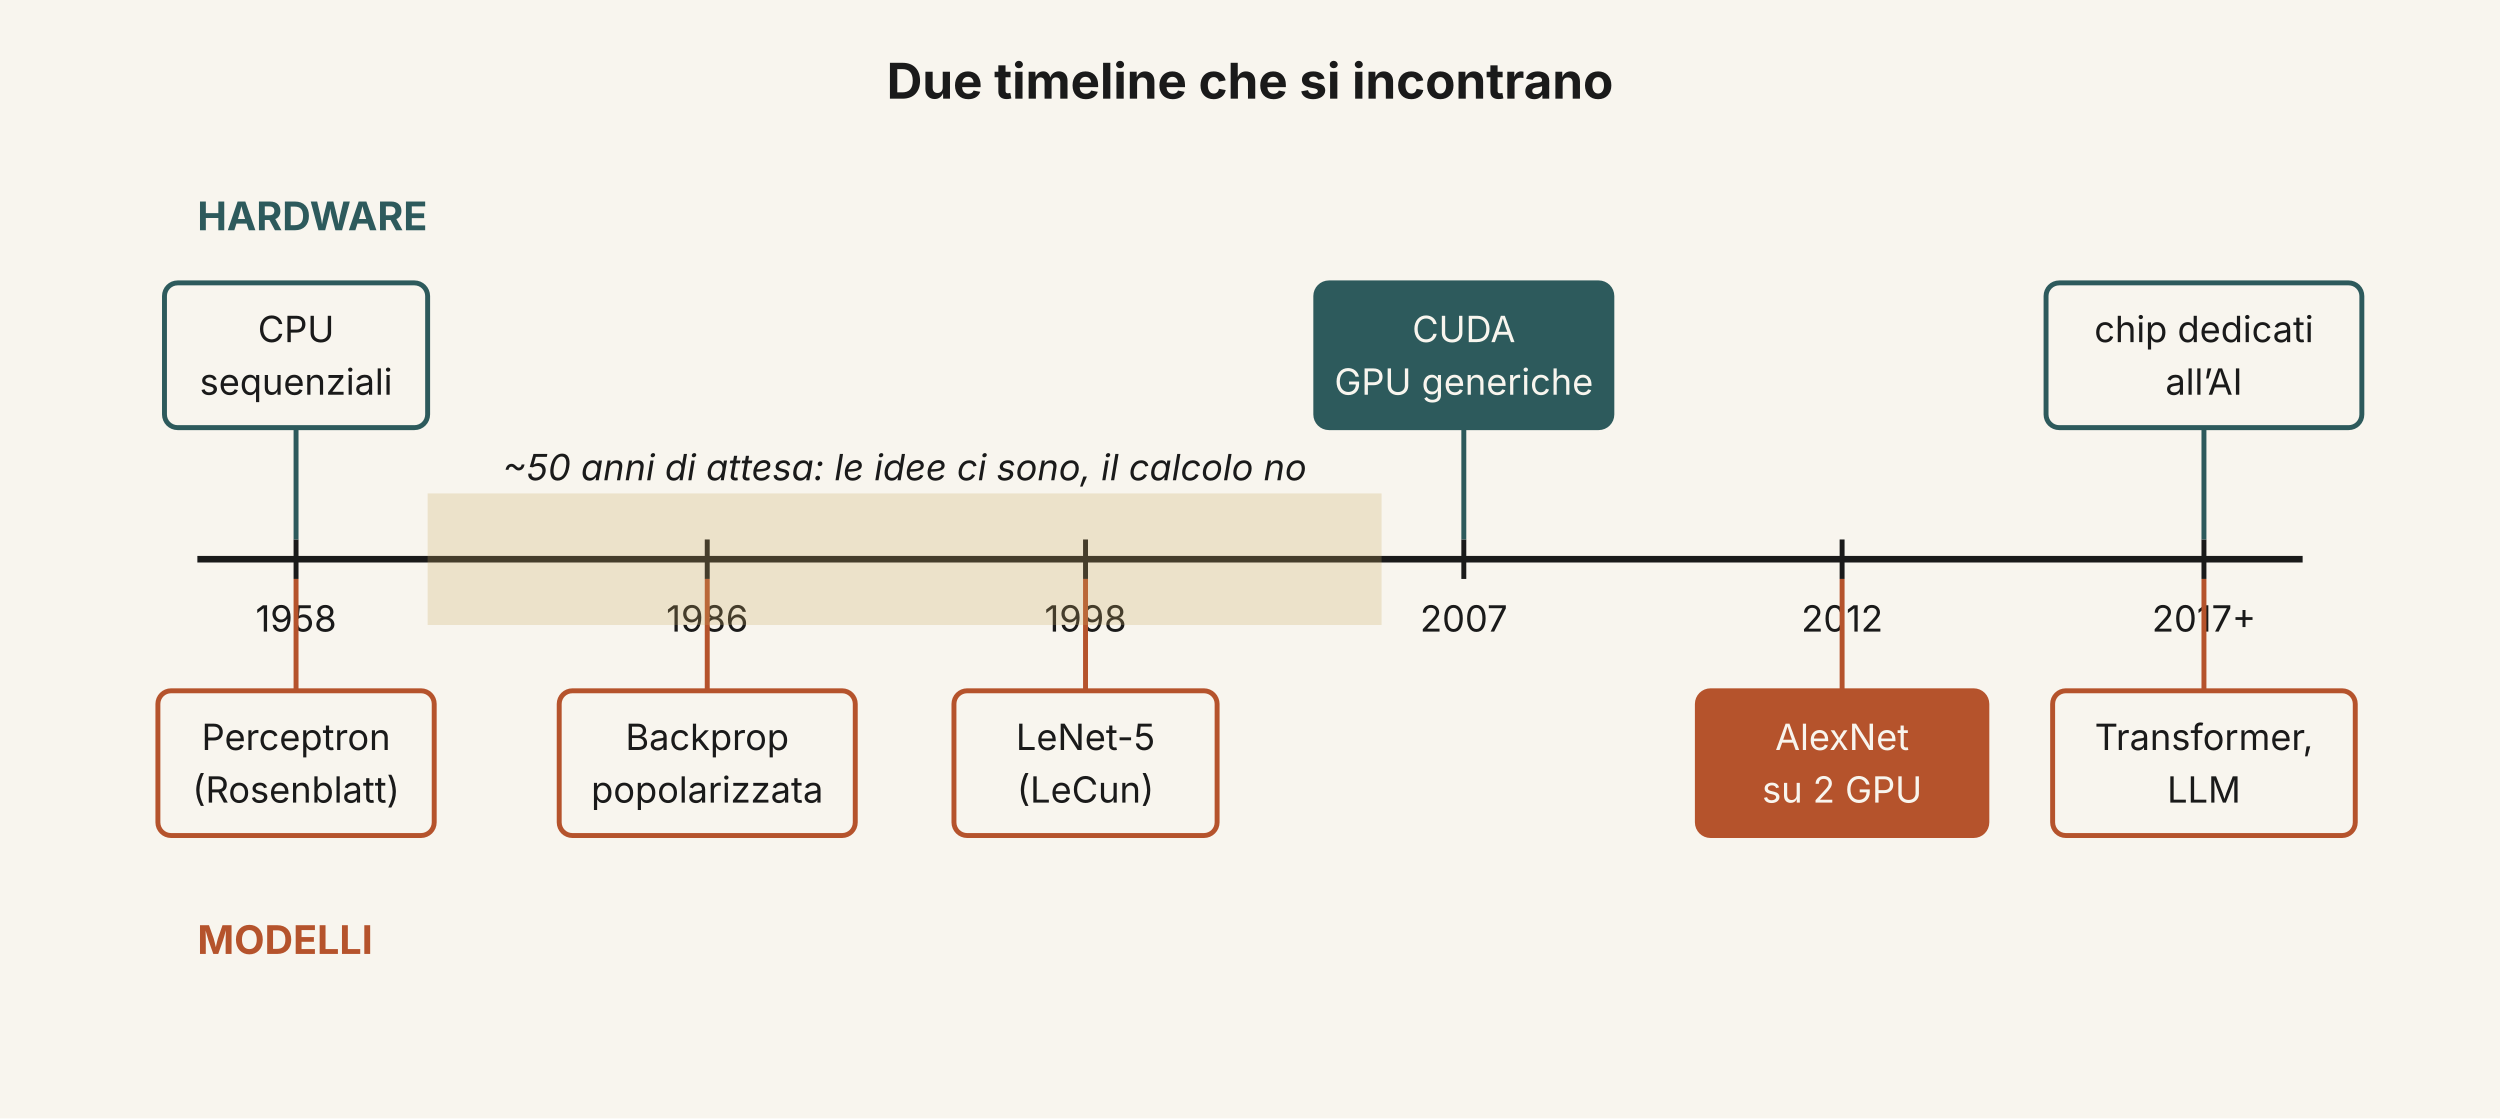
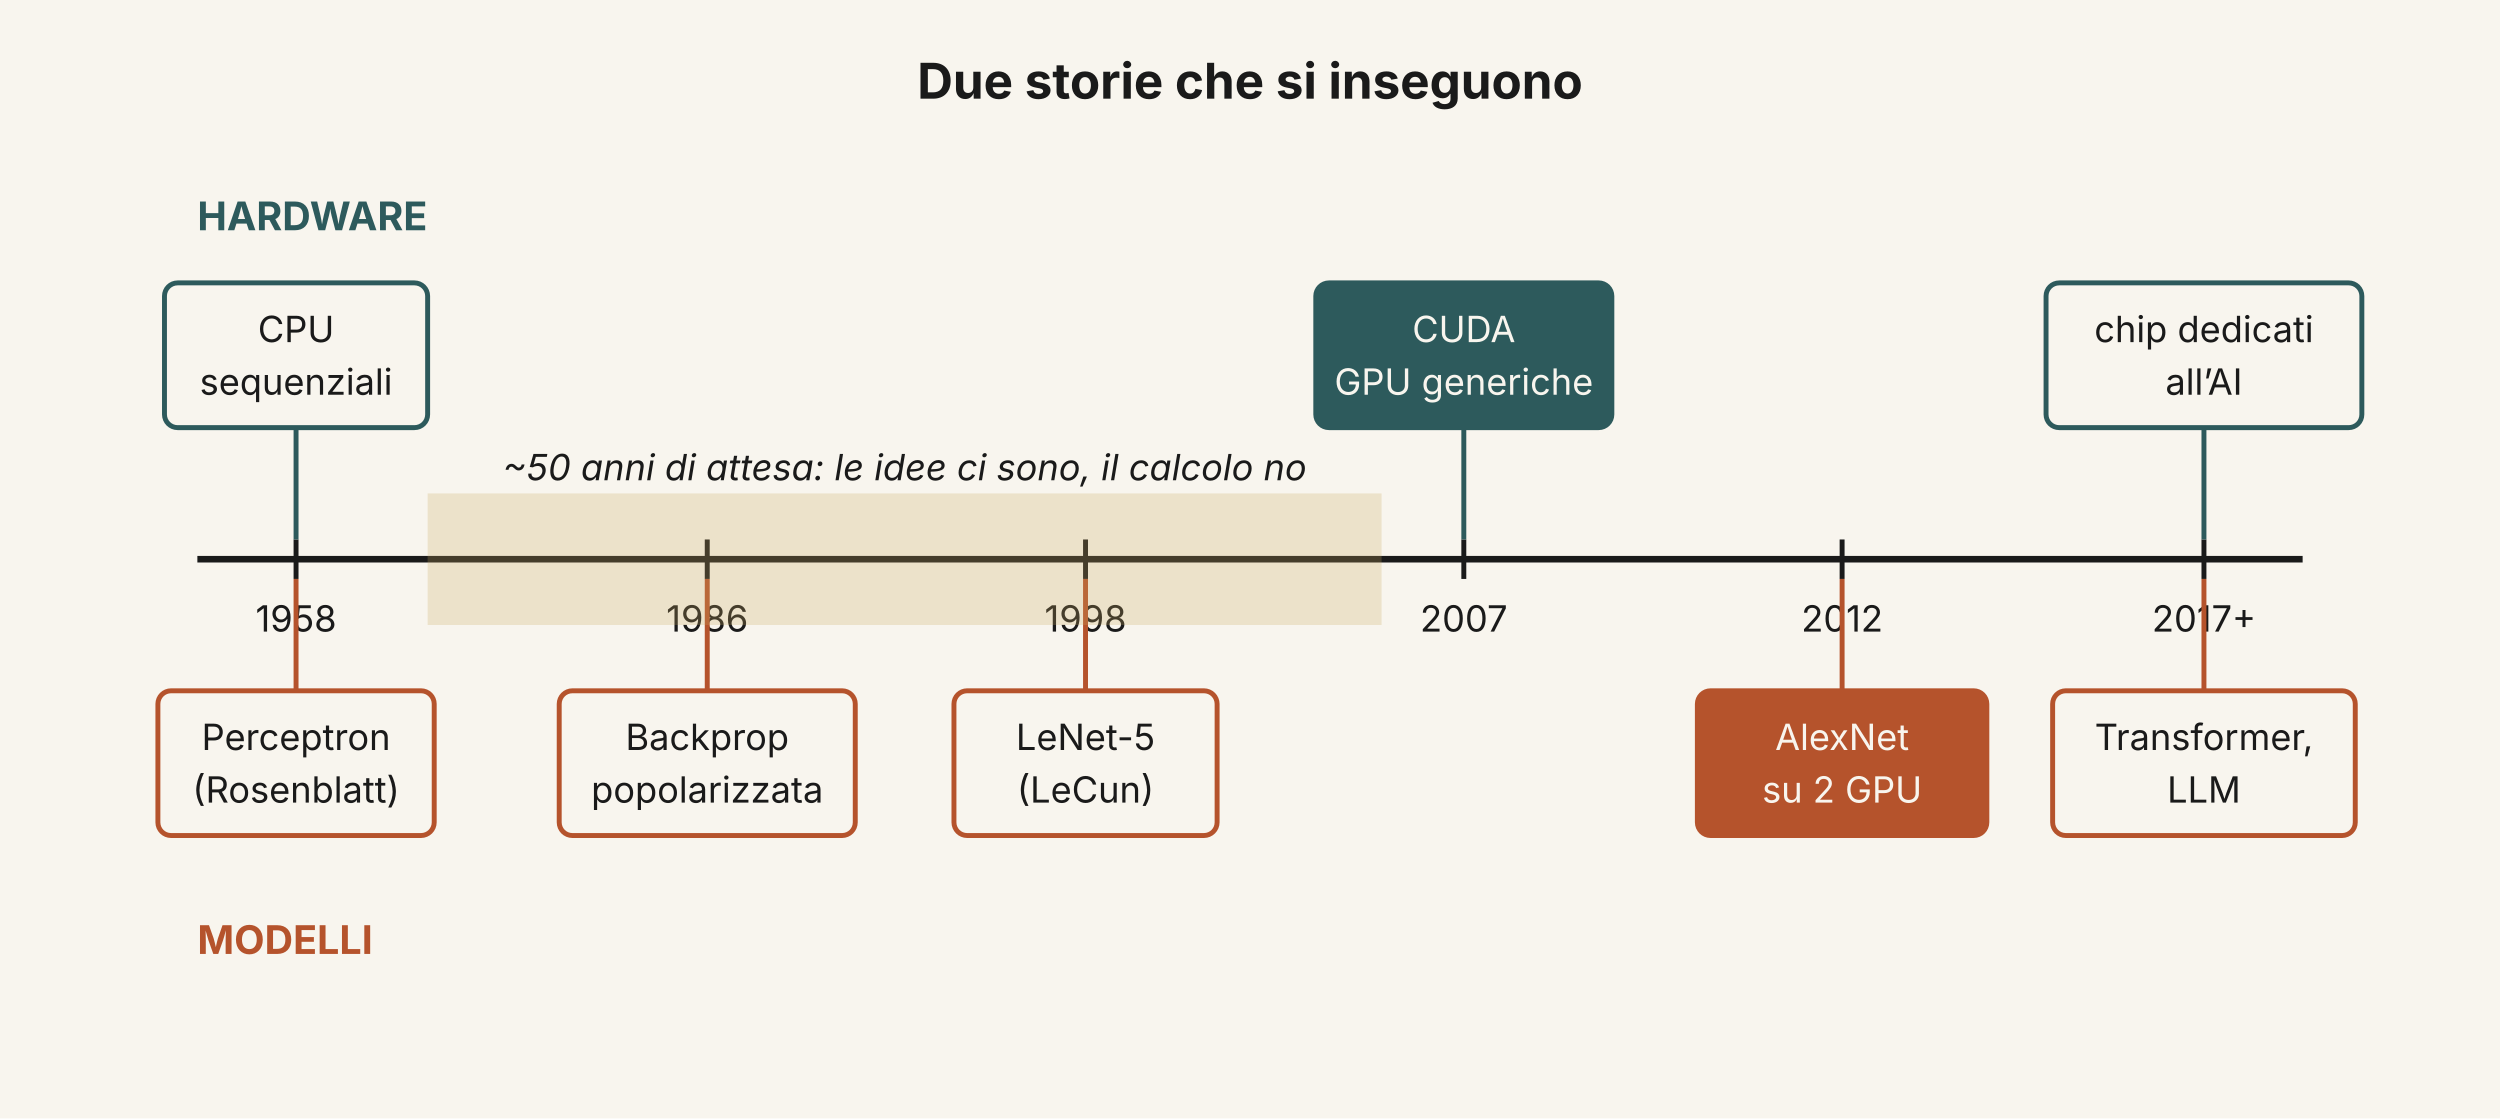
<svg xmlns="http://www.w3.org/2000/svg" viewBox="0 0 760 340" width="100%" role="img" aria-label="Timeline parallela: evoluzione dell'hardware sopra, evoluzione dei modelli sotto, dal 1958 al 2020">
  <rect x="0" y="0" width="760" height="340" fill="#F8F5EE" />
-   <text x="380" y="30" text-anchor="middle" font-family="Inter, system-ui, sans-serif" font-size="15" font-weight="bold" fill="#1A1A1A">Due timeline che si incontrano</text>
+   <text x="380" y="30" text-anchor="middle" font-family="Inter, system-ui, sans-serif" font-size="15" font-weight="bold" fill="#1A1A1A">Due storie che si inseguono</text>
  <line x1="60" y1="170" x2="700" y2="170" stroke="#1A1A1A" stroke-width="2" />
  <text x="60" y="70" font-family="Inter, system-ui, sans-serif" font-size="12" font-weight="bold" fill="#2D5A5C">HARDWARE</text>
  <text x="60" y="290" font-family="Inter, system-ui, sans-serif" font-size="12" font-weight="bold" fill="#B5532C">MODELLI</text>
  <g font-family="Inter, system-ui, sans-serif" font-size="11" fill="#1A1A1A" text-anchor="middle">
    <line x1="90" y1="164" x2="90" y2="176" stroke="#1A1A1A" stroke-width="1.5" />
    <text x="90" y="192">1958</text>
    <line x1="215" y1="164" x2="215" y2="176" stroke="#1A1A1A" stroke-width="1.5" />
    <text x="215" y="192">1986</text>
    <line x1="330" y1="164" x2="330" y2="176" stroke="#1A1A1A" stroke-width="1.5" />
    <text x="330" y="192">1998</text>
    <line x1="445" y1="164" x2="445" y2="176" stroke="#1A1A1A" stroke-width="1.5" />
    <text x="445" y="192">2007</text>
    <line x1="560" y1="164" x2="560" y2="176" stroke="#1A1A1A" stroke-width="1.5" />
    <text x="560" y="192">2012</text>
    <line x1="670" y1="164" x2="670" y2="176" stroke="#1A1A1A" stroke-width="1.5" />
    <text x="670" y="192">2017+</text>
  </g>
  <g font-family="Inter, system-ui, sans-serif" font-size="11">
    <line x1="90" y1="130" x2="90" y2="164" stroke="#2D5A5C" stroke-width="1.5" />
    <rect x="50" y="86" width="80" height="44" rx="4" fill="#F8F5EE" stroke="#2D5A5C" stroke-width="1.5" />
    <text x="90" y="104" text-anchor="middle" fill="#1A1A1A">CPU</text>
    <text x="90" y="120" text-anchor="middle" fill="#1A1A1A">sequenziali</text>
    <line x1="445" y1="130" x2="445" y2="164" stroke="#2D5A5C" stroke-width="1.5" />
    <rect x="400" y="86" width="90" height="44" rx="4" fill="#2D5A5C" stroke="#2D5A5C" stroke-width="1.5" />
    <text x="445" y="104" text-anchor="middle" fill="#F8F5EE">CUDA</text>
    <text x="445" y="120" text-anchor="middle" fill="#F8F5EE">GPU generiche</text>
    <line x1="670" y1="130" x2="670" y2="164" stroke="#2D5A5C" stroke-width="1.5" />
    <rect x="622" y="86" width="96" height="44" rx="4" fill="#F8F5EE" stroke="#2D5A5C" stroke-width="1.5" />
    <text x="670" y="104" text-anchor="middle" fill="#1A1A1A">chip dedicati</text>
    <text x="670" y="120" text-anchor="middle" fill="#1A1A1A">all’AI</text>
  </g>
  <g font-family="Inter, system-ui, sans-serif" font-size="11">
    <line x1="90" y1="176" x2="90" y2="210" stroke="#B5532C" stroke-width="1.5" />
    <rect x="48" y="210" width="84" height="44" rx="4" fill="#F8F5EE" stroke="#B5532C" stroke-width="1.5" />
    <text x="90" y="228" text-anchor="middle" fill="#1A1A1A">Perceptron</text>
    <text x="90" y="244" text-anchor="middle" fill="#1A1A1A">(Rosenblatt)</text>
    <line x1="215" y1="176" x2="215" y2="210" stroke="#B5532C" stroke-width="1.5" />
    <rect x="170" y="210" width="90" height="44" rx="4" fill="#F8F5EE" stroke="#B5532C" stroke-width="1.5" />
    <text x="215" y="228" text-anchor="middle" fill="#1A1A1A">Backprop</text>
    <text x="215" y="244" text-anchor="middle" fill="#1A1A1A">popolarizzata</text>
    <line x1="330" y1="176" x2="330" y2="210" stroke="#B5532C" stroke-width="1.5" />
    <rect x="290" y="210" width="80" height="44" rx="4" fill="#F8F5EE" stroke="#B5532C" stroke-width="1.5" />
    <text x="330" y="228" text-anchor="middle" fill="#1A1A1A">LeNet-5</text>
    <text x="330" y="244" text-anchor="middle" fill="#1A1A1A">(LeCun)</text>
    <line x1="560" y1="176" x2="560" y2="210" stroke="#B5532C" stroke-width="1.5" />
    <rect x="516" y="210" width="88" height="44" rx="4" fill="#B5532C" stroke="#B5532C" stroke-width="1.5" />
    <text x="560" y="228" text-anchor="middle" fill="#F8F5EE">AlexNet</text>
    <text x="560" y="244" text-anchor="middle" fill="#F8F5EE">su 2 GPU</text>
    <line x1="670" y1="176" x2="670" y2="210" stroke="#B5532C" stroke-width="1.5" />
    <rect x="624" y="210" width="92" height="44" rx="4" fill="#F8F5EE" stroke="#B5532C" stroke-width="1.5" />
    <text x="670" y="228" text-anchor="middle" fill="#1A1A1A">Transformer,</text>
    <text x="670" y="244" text-anchor="middle" fill="#1A1A1A">LLM</text>
  </g>
  <rect x="130" y="150" width="290" height="40" fill="#C9A961" opacity="0.25" />
  <text x="275" y="152" text-anchor="middle" font-family="Inter, system-ui, sans-serif" font-size="11" font-style="italic" fill="#1A1A1A" dy="-6">~50 anni di attesa: le idee ci sono, il calcolo no</text>
</svg>
